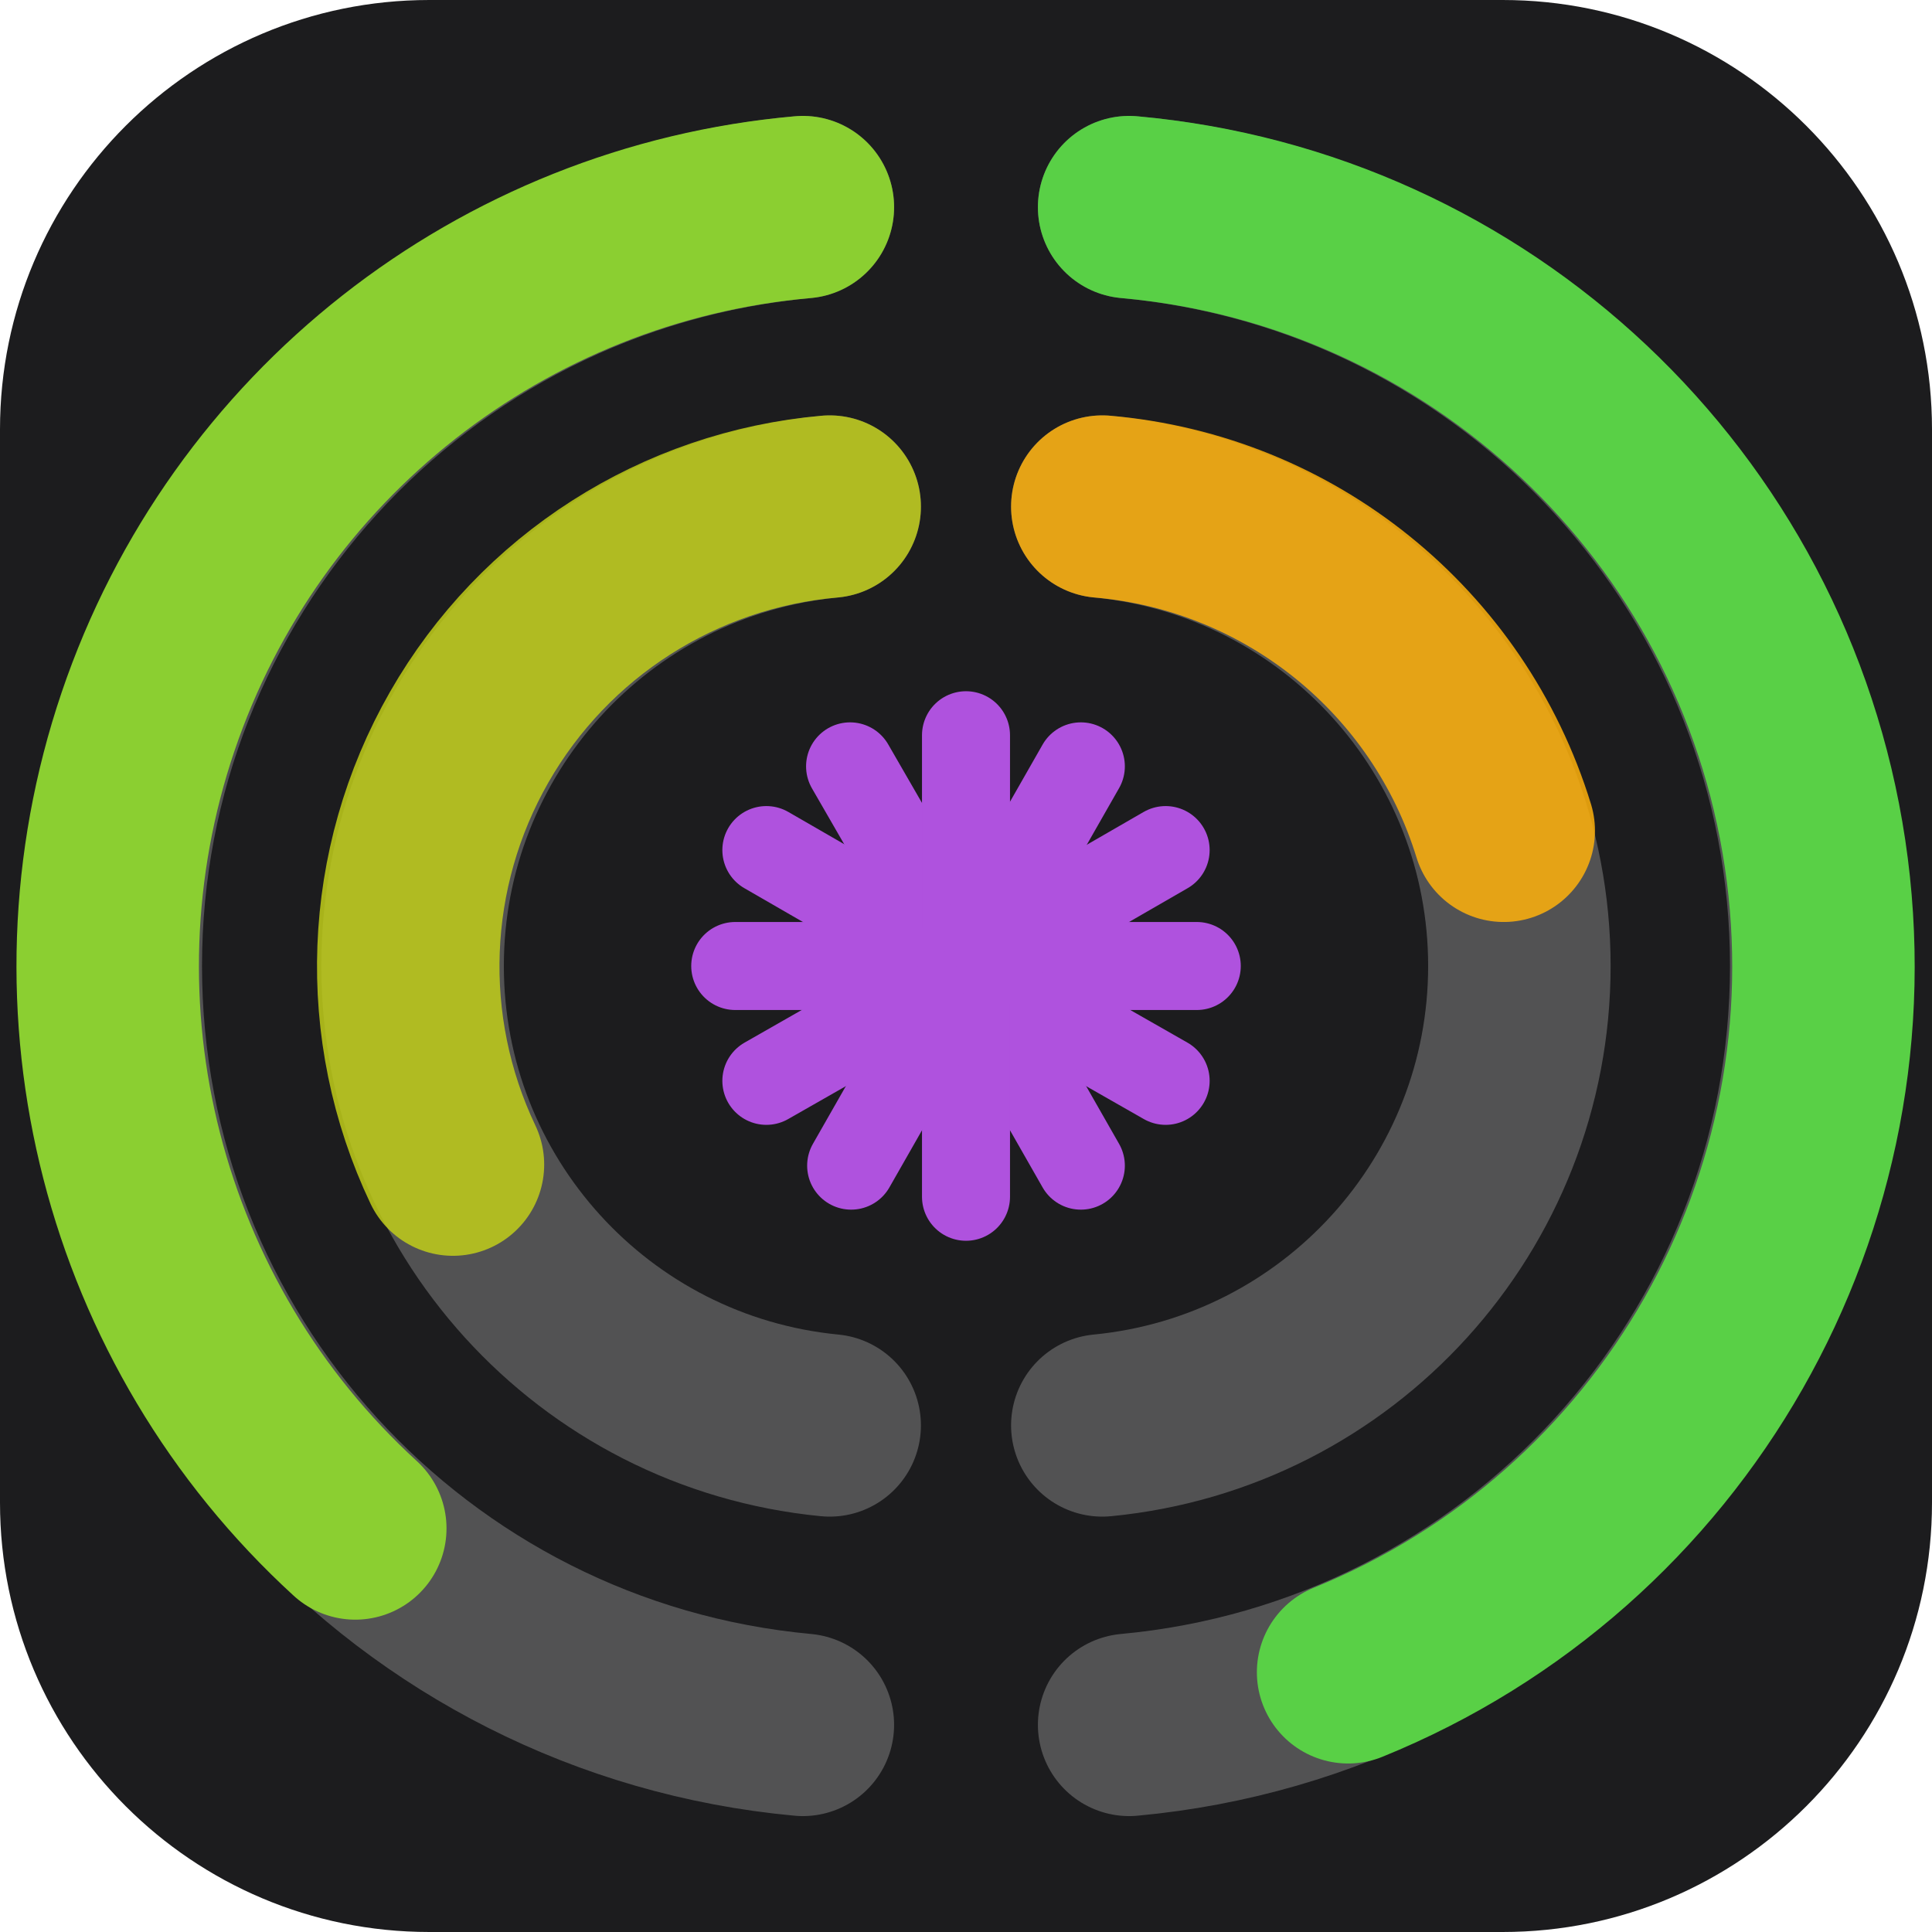
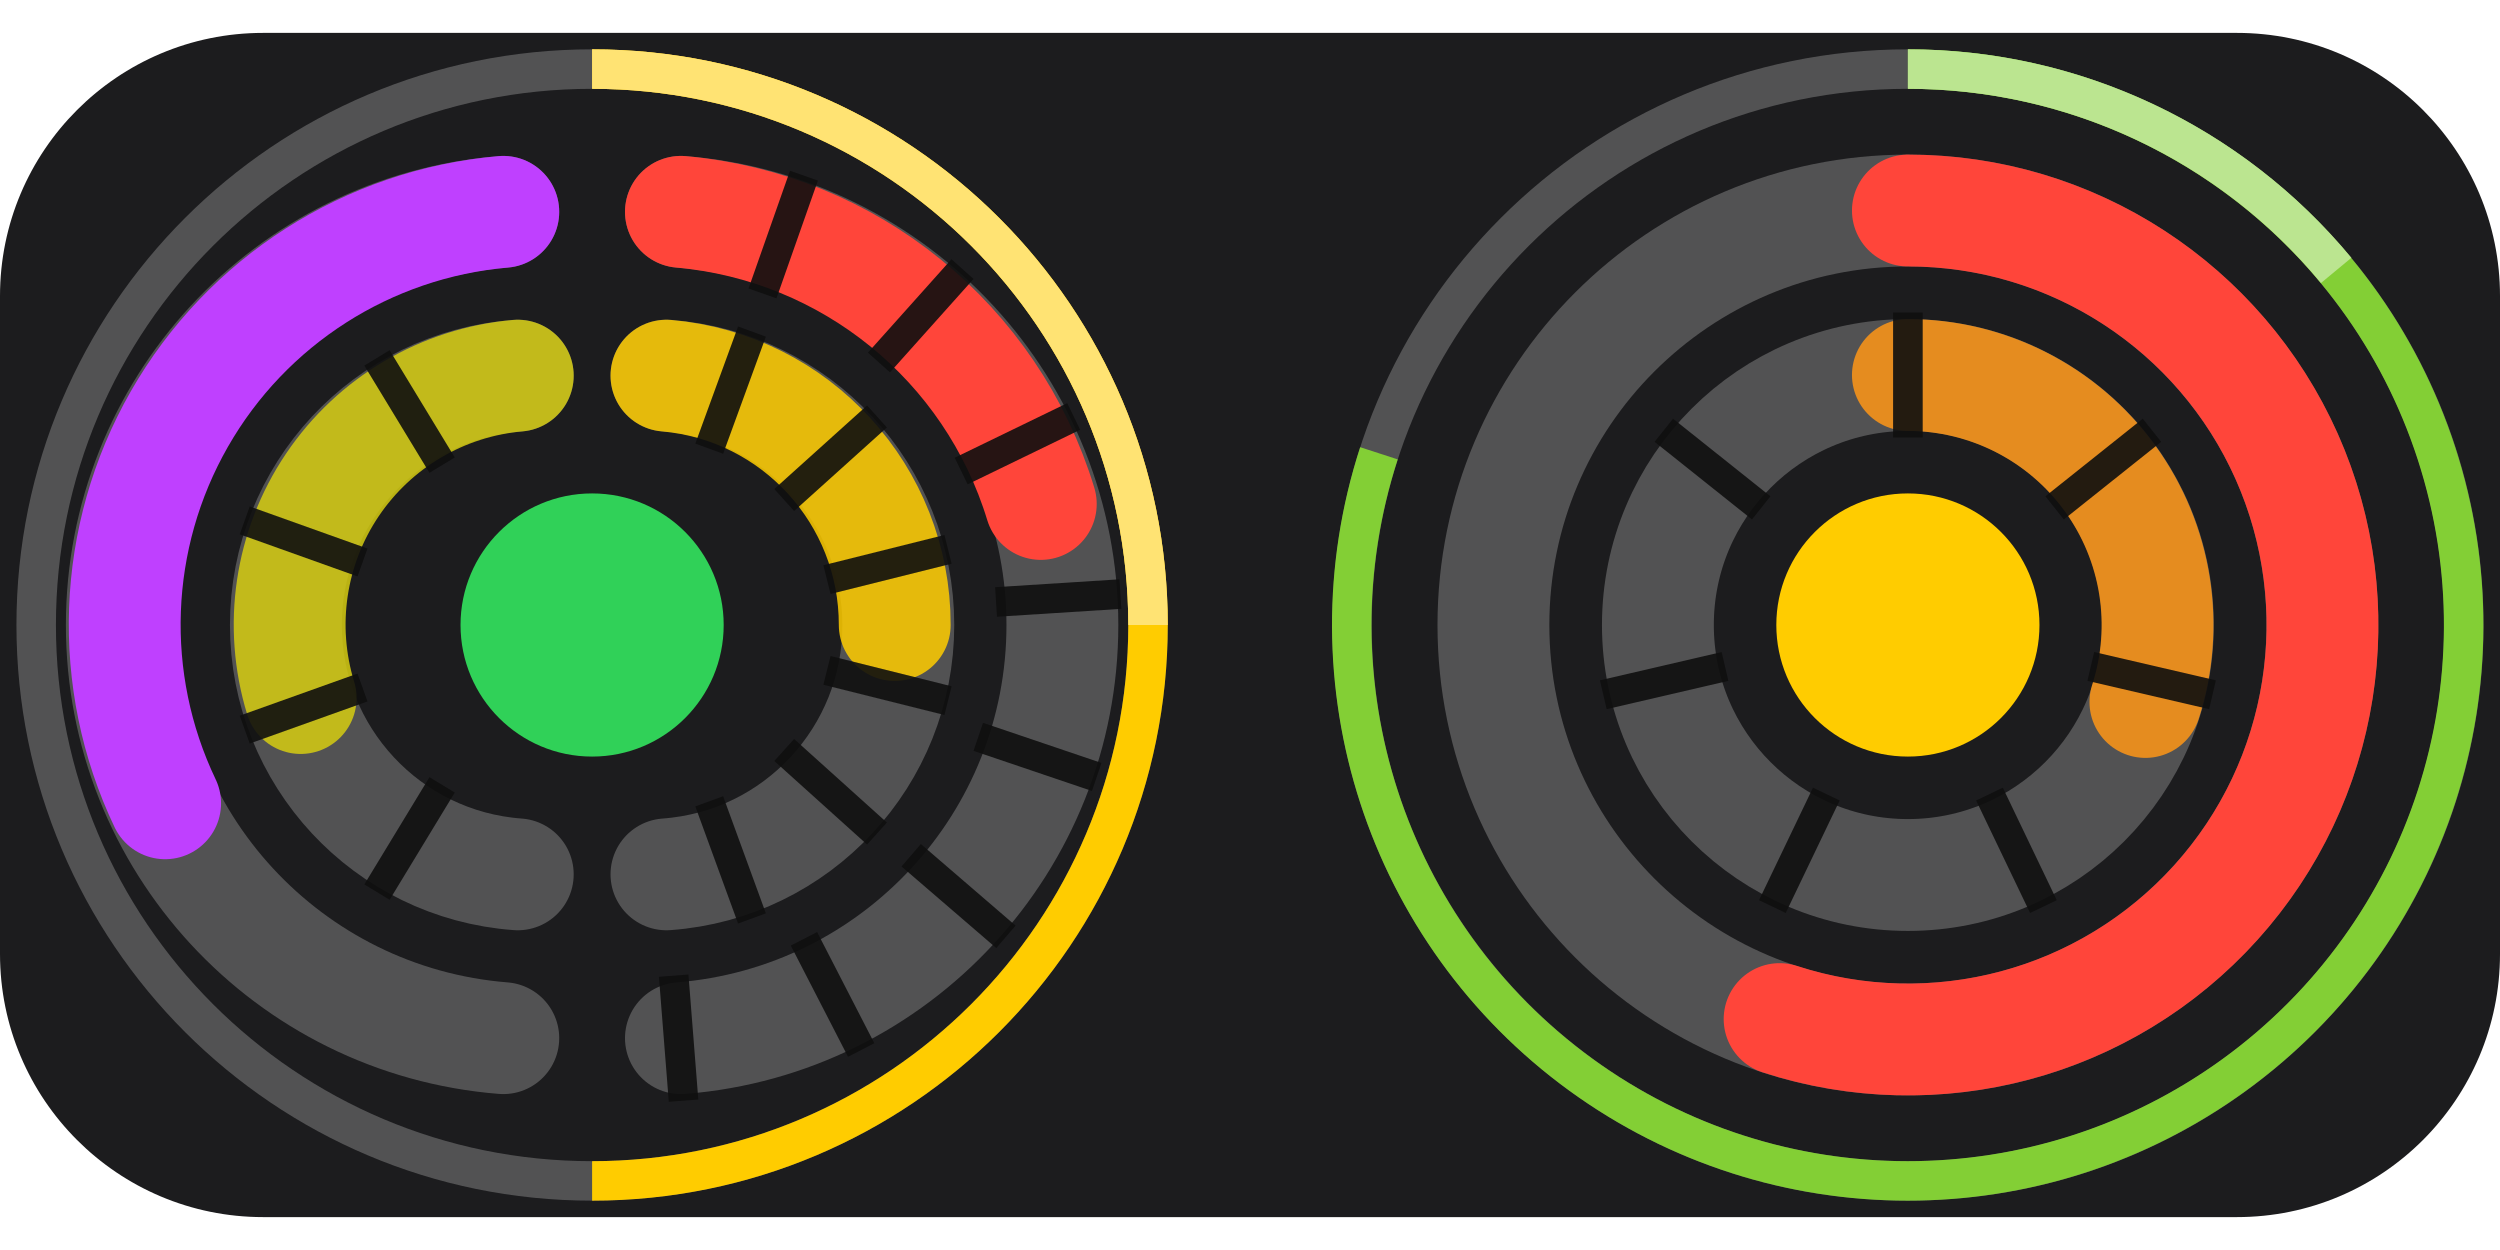
- <svg xmlns="http://www.w3.org/2000/svg" width="240" height="240" viewBox="0 0 18 18">
-   <rect x="0" y="0" width="18" height="18" rx="4" fill="#1c1c1e" />
-   <path d="M7.48,1.93 A7.10,7.10 0 0 0 7.48,16.07" fill="none" stroke="rgb(150,150,150)" stroke-width="1.7" stroke-opacity="0.45" stroke-linecap="round" />
-   <path d="M7.73,4.72 A4.30,4.30 0 0 0 7.73,13.28" fill="none" stroke="rgb(150,150,150)" stroke-width="1.7" stroke-opacity="0.45" stroke-linecap="round" />
-   <path d="M10.52,1.93 A7.10,7.10 0 0 1 10.52,16.07" fill="none" stroke="rgb(150,150,150)" stroke-width="1.7" stroke-opacity="0.45" stroke-linecap="round" />
-   <path d="M10.27,4.72 A4.30,4.30 0 0 1 10.27,13.28" fill="none" stroke="rgb(150,150,150)" stroke-width="1.7" stroke-opacity="0.45" stroke-linecap="round" />
-   <path d="M7.48,1.93 A7.10,7.10 0 0 0 3.31,14.24" fill="none" stroke="rgb(139,207,49)" stroke-width="1.7" stroke-linecap="round" stroke-opacity="1.0" />
-   <path d="M7.73,4.72 A4.30,4.30 0 0 0 4.22,10.85" fill="none" stroke="rgb(193,206,26)" stroke-width="1.7" stroke-linecap="round" stroke-opacity="0.85" />
-   <path d="M10.52,1.93 A7.10,7.10 0 0 1 12.56,15.58" fill="none" stroke="rgb(89,208,70)" stroke-width="1.7" stroke-linecap="round" stroke-opacity="1.0" />
-   <path d="M10.27,4.72 A4.30,4.30 0 0 1 14.01,7.74" fill="none" stroke="rgb(255,177,12)" stroke-width="1.7" stroke-linecap="round" stroke-opacity="0.85" />
-   <line x1="9.35" y1="9.00" x2="11.15" y2="9.00" stroke="rgb(175,82,222)" stroke-width="0.82" stroke-linecap="round" />
-   <line x1="9.30" y1="9.18" x2="10.86" y2="10.07" stroke="rgb(175,82,222)" stroke-width="0.82" stroke-linecap="round" />
-   <line x1="9.18" y1="9.30" x2="10.07" y2="10.86" stroke="rgb(175,82,222)" stroke-width="0.82" stroke-linecap="round" />
-   <line x1="9.00" y1="9.35" x2="9.00" y2="11.15" stroke="rgb(175,82,222)" stroke-width="0.82" stroke-linecap="round" />
-   <line x1="8.82" y1="9.30" x2="7.93" y2="10.86" stroke="rgb(175,82,222)" stroke-width="0.82" stroke-linecap="round" />
-   <line x1="8.70" y1="9.18" x2="7.14" y2="10.07" stroke="rgb(175,82,222)" stroke-width="0.82" stroke-linecap="round" />
-   <line x1="8.65" y1="9.00" x2="6.85" y2="9.00" stroke="rgb(175,82,222)" stroke-width="0.82" stroke-linecap="round" />
-   <line x1="8.70" y1="8.82" x2="7.14" y2="7.92" stroke="rgb(175,82,222)" stroke-width="0.82" stroke-linecap="round" />
-   <line x1="8.82" y1="8.70" x2="7.92" y2="7.14" stroke="rgb(175,82,222)" stroke-width="0.82" stroke-linecap="round" />
-   <line x1="9.00" y1="8.65" x2="9.00" y2="6.85" stroke="rgb(175,82,222)" stroke-width="0.82" stroke-linecap="round" />
-   <line x1="9.18" y1="8.70" x2="10.07" y2="7.14" stroke="rgb(175,82,222)" stroke-width="0.82" stroke-linecap="round" />
-   <line x1="9.30" y1="8.82" x2="10.86" y2="7.92" stroke="rgb(175,82,222)" stroke-width="0.82" stroke-linecap="round" />
+ <svg xmlns="http://www.w3.org/2000/svg" width="480" height="240" viewBox="0 0 38 18">
+   <rect x="0" y="0" width="38" height="18" rx="4" fill="#1c1c1e" />
+   <path d="M7.65,2.72 A6.30,6.30 0 0 0 7.65,15.28" fill="none" stroke="rgb(150,150,150)" stroke-width="1.70" stroke-opacity="0.45" stroke-linecap="round" />
+   <path d="M7.87,5.21 A3.80,3.80 0 0 0 7.87,12.79" fill="none" stroke="rgb(150,150,150)" stroke-width="1.70" stroke-opacity="0.45" stroke-linecap="round" />
+   <path d="M10.35,2.72 A6.30,6.30 0 0 1 10.35,15.28" fill="none" stroke="rgb(150,150,150)" stroke-width="1.70" stroke-opacity="0.45" stroke-linecap="round" />
+   <path d="M10.13,5.21 A3.80,3.80 0 0 1 10.13,12.79" fill="none" stroke="rgb(150,150,150)" stroke-width="1.70" stroke-opacity="0.45" stroke-linecap="round" />
+   <path d="M7.65,2.72 A6.30,6.30 0 0 0 2.51,11.71" fill="none" stroke="rgb(191,64,255)" stroke-width="1.70" stroke-opacity="1.00" stroke-linecap="round" />
+   <path d="M7.87,5.21 A3.80,3.80 0 0 0 4.57,10.11" fill="none" stroke="rgb(214,205,18)" stroke-width="1.70" stroke-opacity="0.85" stroke-linecap="round" />
+   <path d="M10.35,2.72 A6.30,6.30 0 0 1 15.82,7.16" fill="none" stroke="rgb(255,69,58)" stroke-width="1.70" stroke-opacity="1.00" stroke-linecap="round" />
+   <path d="M10.13,5.21 A3.80,3.80 0 0 1 13.60,9.00" fill="none" stroke="rgb(255,204,0)" stroke-width="1.70" stroke-opacity="0.85" stroke-linecap="round" />
+   <line x1="11.59" y1="3.96" x2="12.22" y2="2.17" stroke="rgb(15,15,15)" stroke-width="0.45" stroke-opacity="0.9" />
+   <line x1="13.36" y1="5.01" x2="14.63" y2="3.59" stroke="rgb(15,15,15)" stroke-width="0.45" stroke-opacity="0.9" />
+   <line x1="14.61" y1="6.66" x2="16.32" y2="5.83" stroke="rgb(15,15,15)" stroke-width="0.45" stroke-opacity="0.9" />
+   <line x1="15.14" y1="8.65" x2="17.03" y2="8.53" stroke="rgb(15,15,15)" stroke-width="0.45" stroke-opacity="0.9" />
+   <line x1="14.87" y1="10.70" x2="16.67" y2="11.31" stroke="rgb(15,15,15)" stroke-width="0.45" stroke-opacity="0.9" />
+   <line x1="13.85" y1="12.50" x2="15.29" y2="13.74" stroke="rgb(15,15,15)" stroke-width="0.45" stroke-opacity="0.9" />
+   <line x1="12.22" y1="13.77" x2="13.09" y2="15.46" stroke="rgb(15,15,15)" stroke-width="0.45" stroke-opacity="0.9" />
+   <line x1="10.24" y1="14.33" x2="10.39" y2="16.23" stroke="rgb(15,15,15)" stroke-width="0.45" stroke-opacity="0.9" />
+   <line x1="6.72" y1="6.57" x2="5.73" y2="4.94" stroke="rgb(15,15,15)" stroke-width="0.45" stroke-opacity="0.9" />
+   <line x1="5.51" y1="8.05" x2="3.72" y2="7.41" stroke="rgb(15,15,15)" stroke-width="0.45" stroke-opacity="0.9" />
+   <line x1="5.51" y1="9.95" x2="3.72" y2="10.59" stroke="rgb(15,15,15)" stroke-width="0.45" stroke-opacity="0.9" />
+   <line x1="6.72" y1="11.43" x2="5.73" y2="13.06" stroke="rgb(15,15,15)" stroke-width="0.45" stroke-opacity="0.9" />
+   <line x1="10.78" y1="6.32" x2="11.43" y2="4.54" stroke="rgb(15,15,15)" stroke-width="0.45" stroke-opacity="0.9" />
+   <line x1="11.92" y1="7.10" x2="13.33" y2="5.83" stroke="rgb(15,15,15)" stroke-width="0.45" stroke-opacity="0.9" />
+   <line x1="12.57" y1="8.31" x2="14.41" y2="7.85" stroke="rgb(15,15,15)" stroke-width="0.45" stroke-opacity="0.9" />
+   <line x1="12.57" y1="9.69" x2="14.41" y2="10.15" stroke="rgb(15,15,15)" stroke-width="0.45" stroke-opacity="0.9" />
+   <line x1="11.92" y1="10.90" x2="13.33" y2="12.17" stroke="rgb(15,15,15)" stroke-width="0.45" stroke-opacity="0.9" />
+   <line x1="10.78" y1="11.68" x2="11.43" y2="13.46" stroke="rgb(15,15,15)" stroke-width="0.45" stroke-opacity="0.9" />
+   <circle data-credit="track" cx="9.00" cy="9.00" r="8.45" fill="none" stroke="rgb(150,150,150)" stroke-width="0.60" stroke-opacity="0.45" />
+   <path data-credit="cover" d="M9.00,0.55 A8.45,8.45 0 0 1 9.00,17.45" fill="none" stroke="rgb(255,204,0)" stroke-width="0.60" stroke-opacity="1.00" stroke-linecap="butt" />
+   <path data-credit="day" d="M9.00,0.55 A8.45,8.45 0 0 1 17.45,9.00" fill="none" stroke="rgb(255,227,115)" stroke-width="0.60" stroke-opacity="1.00" stroke-linecap="butt" />
+   <circle cx="9.00" cy="9.00" r="2.00" fill="rgb(48,209,88)" />
+   <circle cx="29.00" cy="9.00" r="6.30" fill="none" stroke="rgb(150,150,150)" stroke-width="1.70" stroke-opacity="0.45" />
+   <circle cx="29.00" cy="9.00" r="3.80" fill="none" stroke="rgb(150,150,150)" stroke-width="1.70" stroke-opacity="0.45" />
+   <path d="M29.00,2.70 A6.30,6.30 0 1 1 27.05,14.99" fill="none" stroke="rgb(255,69,58)" stroke-width="1.70" stroke-opacity="1.00" stroke-linecap="round" />
+   <path d="M29.00,5.20 A3.80,3.80 0 0 1 32.61,10.17" fill="none" stroke="rgb(255,150,23)" stroke-width="1.70" stroke-opacity="0.85" stroke-linecap="round" />
+   <line x1="29.00" y1="6.15" x2="29.00" y2="4.25" stroke="rgb(15,15,15)" stroke-width="0.45" stroke-opacity="0.9" />
+   <line x1="31.23" y1="7.22" x2="32.71" y2="6.04" stroke="rgb(15,15,15)" stroke-width="0.45" stroke-opacity="0.9" />
+   <line x1="31.78" y1="9.63" x2="33.63" y2="10.06" stroke="rgb(15,15,15)" stroke-width="0.45" stroke-opacity="0.9" />
+   <line x1="30.24" y1="11.57" x2="31.06" y2="13.28" stroke="rgb(15,15,15)" stroke-width="0.45" stroke-opacity="0.9" />
+   <line x1="27.76" y1="11.57" x2="26.94" y2="13.28" stroke="rgb(15,15,15)" stroke-width="0.45" stroke-opacity="0.9" />
+   <line x1="26.22" y1="9.63" x2="24.37" y2="10.06" stroke="rgb(15,15,15)" stroke-width="0.45" stroke-opacity="0.9" />
+   <line x1="26.77" y1="7.22" x2="25.29" y2="6.04" stroke="rgb(15,15,15)" stroke-width="0.45" stroke-opacity="0.9" />
+   <circle data-credit="track" cx="29.00" cy="9.00" r="8.45" fill="none" stroke="rgb(150,150,150)" stroke-width="0.60" stroke-opacity="0.45" />
+   <path data-credit="cover" d="M29.00,0.55 A8.45,8.45 0 1 1 20.96,6.39" fill="none" stroke="rgb(131,207,53)" stroke-width="0.60" stroke-opacity="1.00" stroke-linecap="butt" />
+   <path data-credit="day" d="M29.00,0.55 A8.45,8.45 0 0 1 35.51,3.61" fill="none" stroke="rgb(187,229,144)" stroke-width="0.60" stroke-opacity="1.00" stroke-linecap="butt" />
+   <circle cx="29.00" cy="9.00" r="2.00" fill="rgb(255,204,0)" />
</svg>
